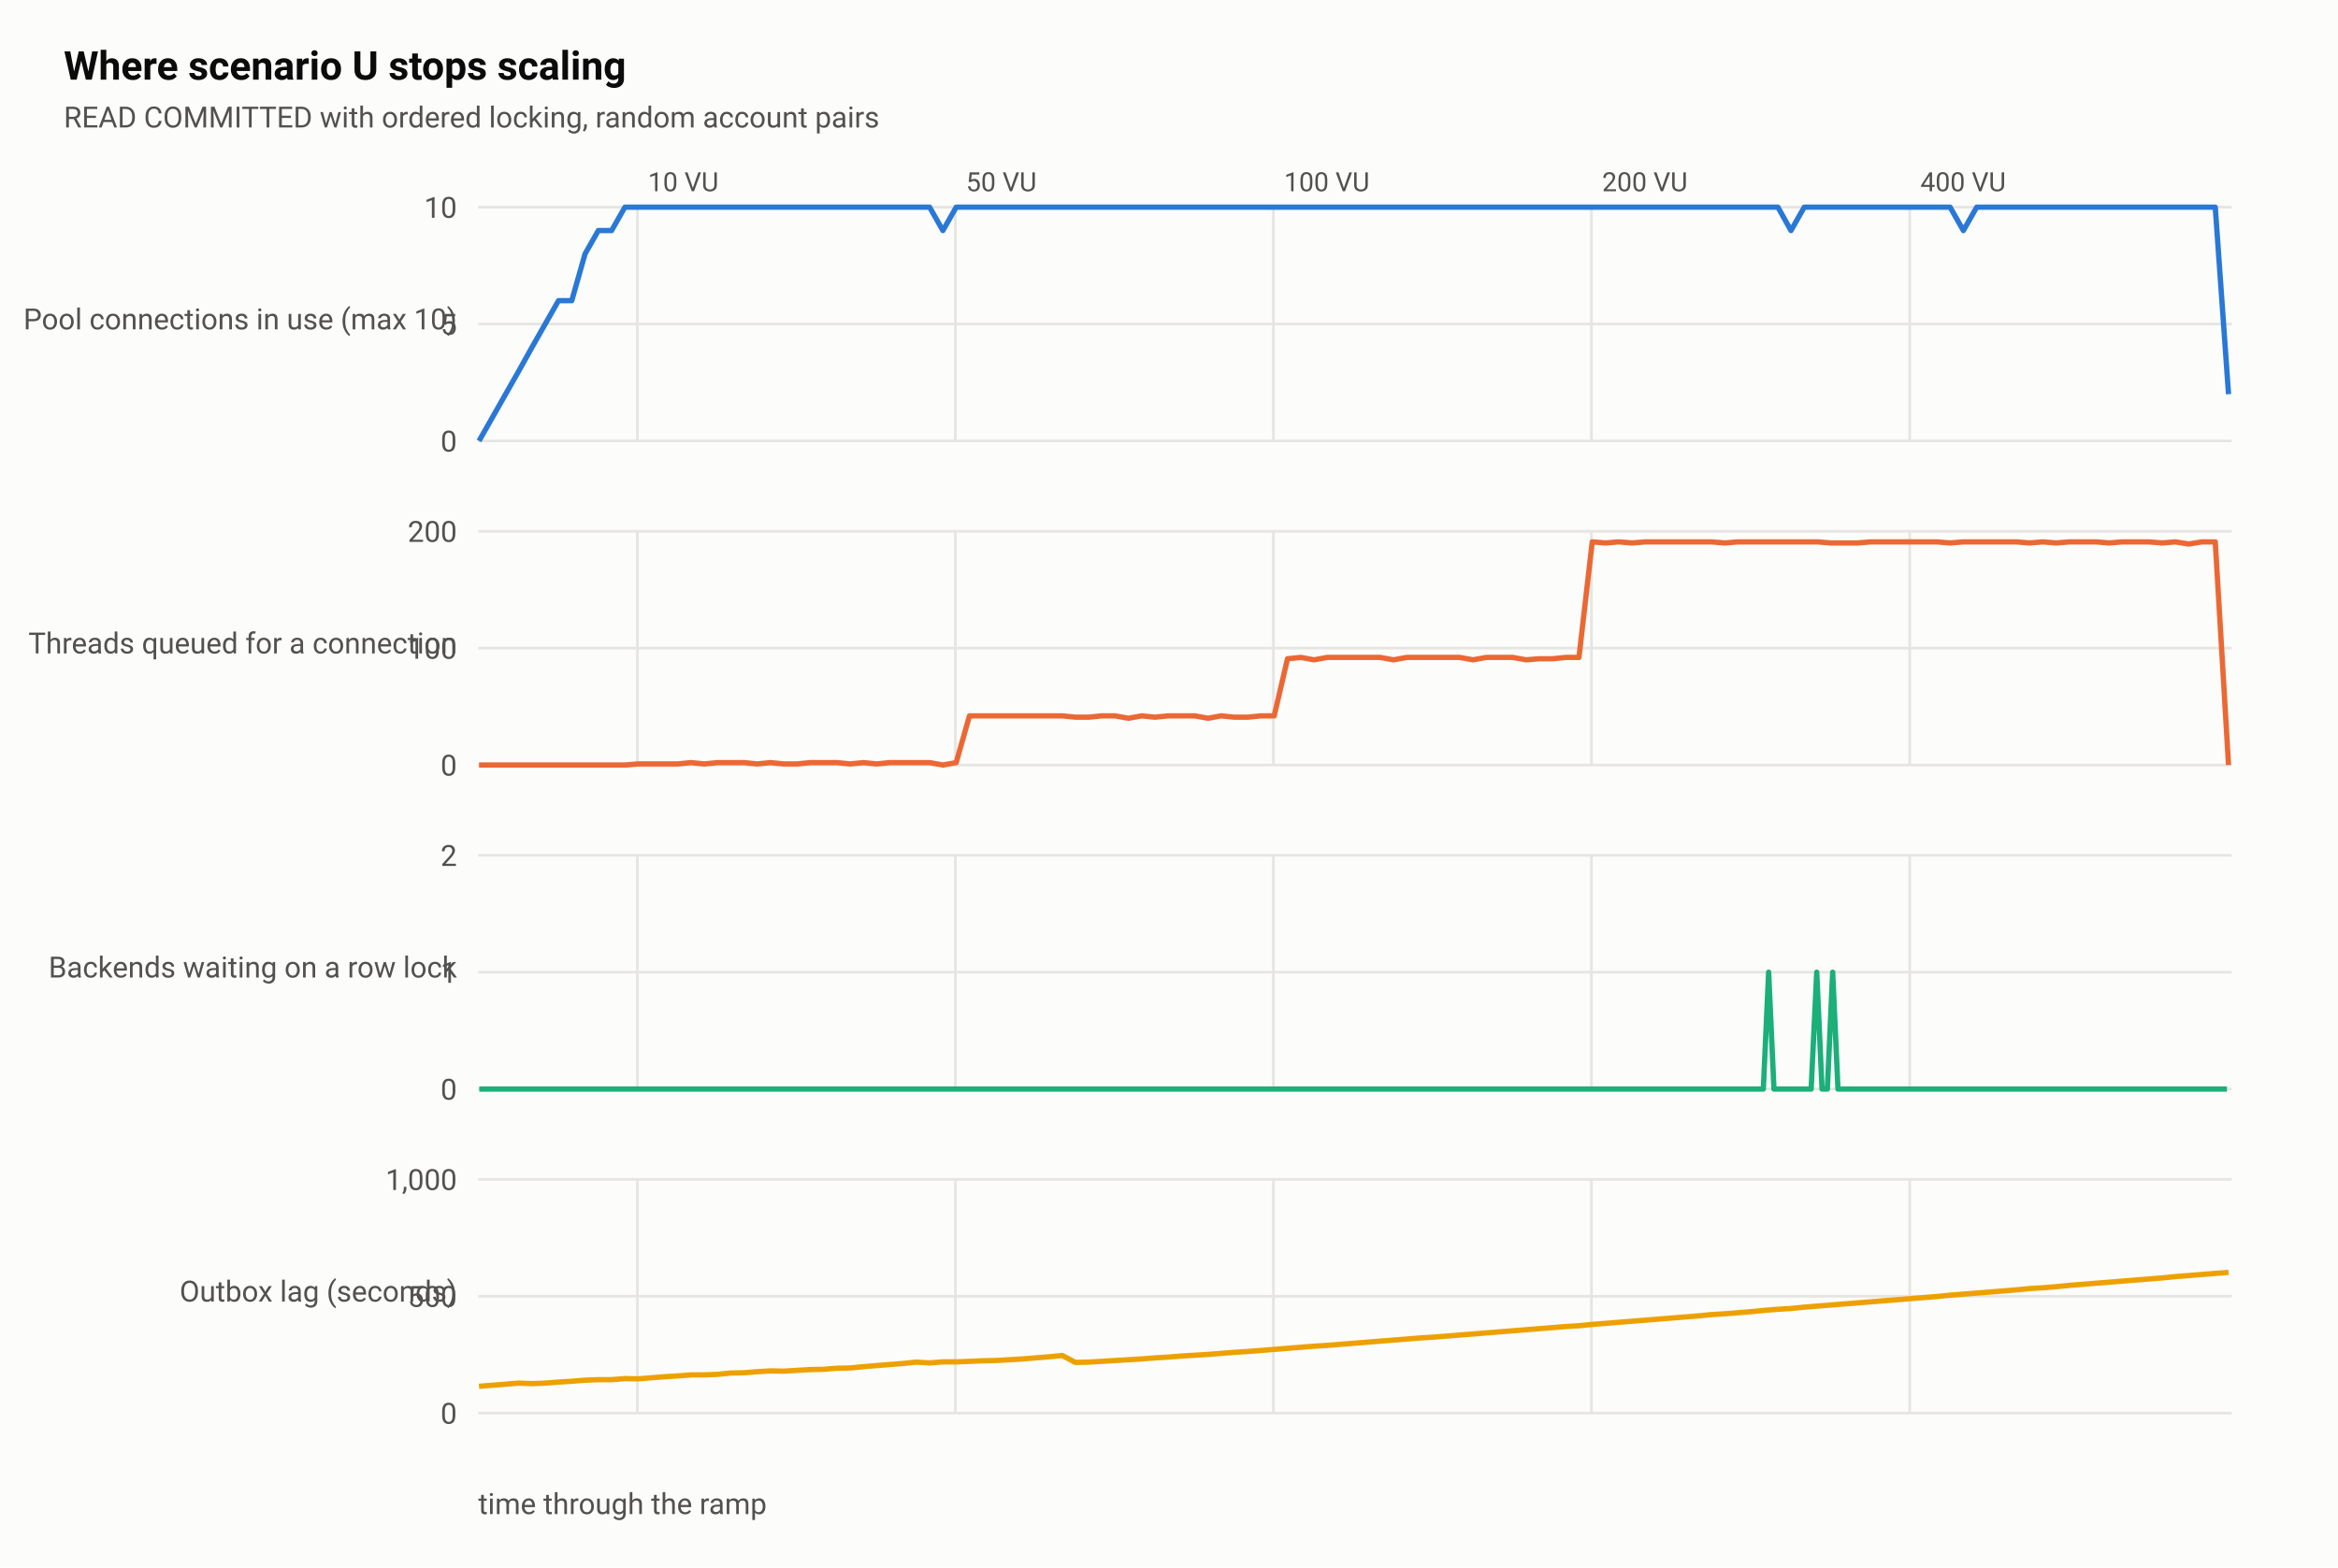
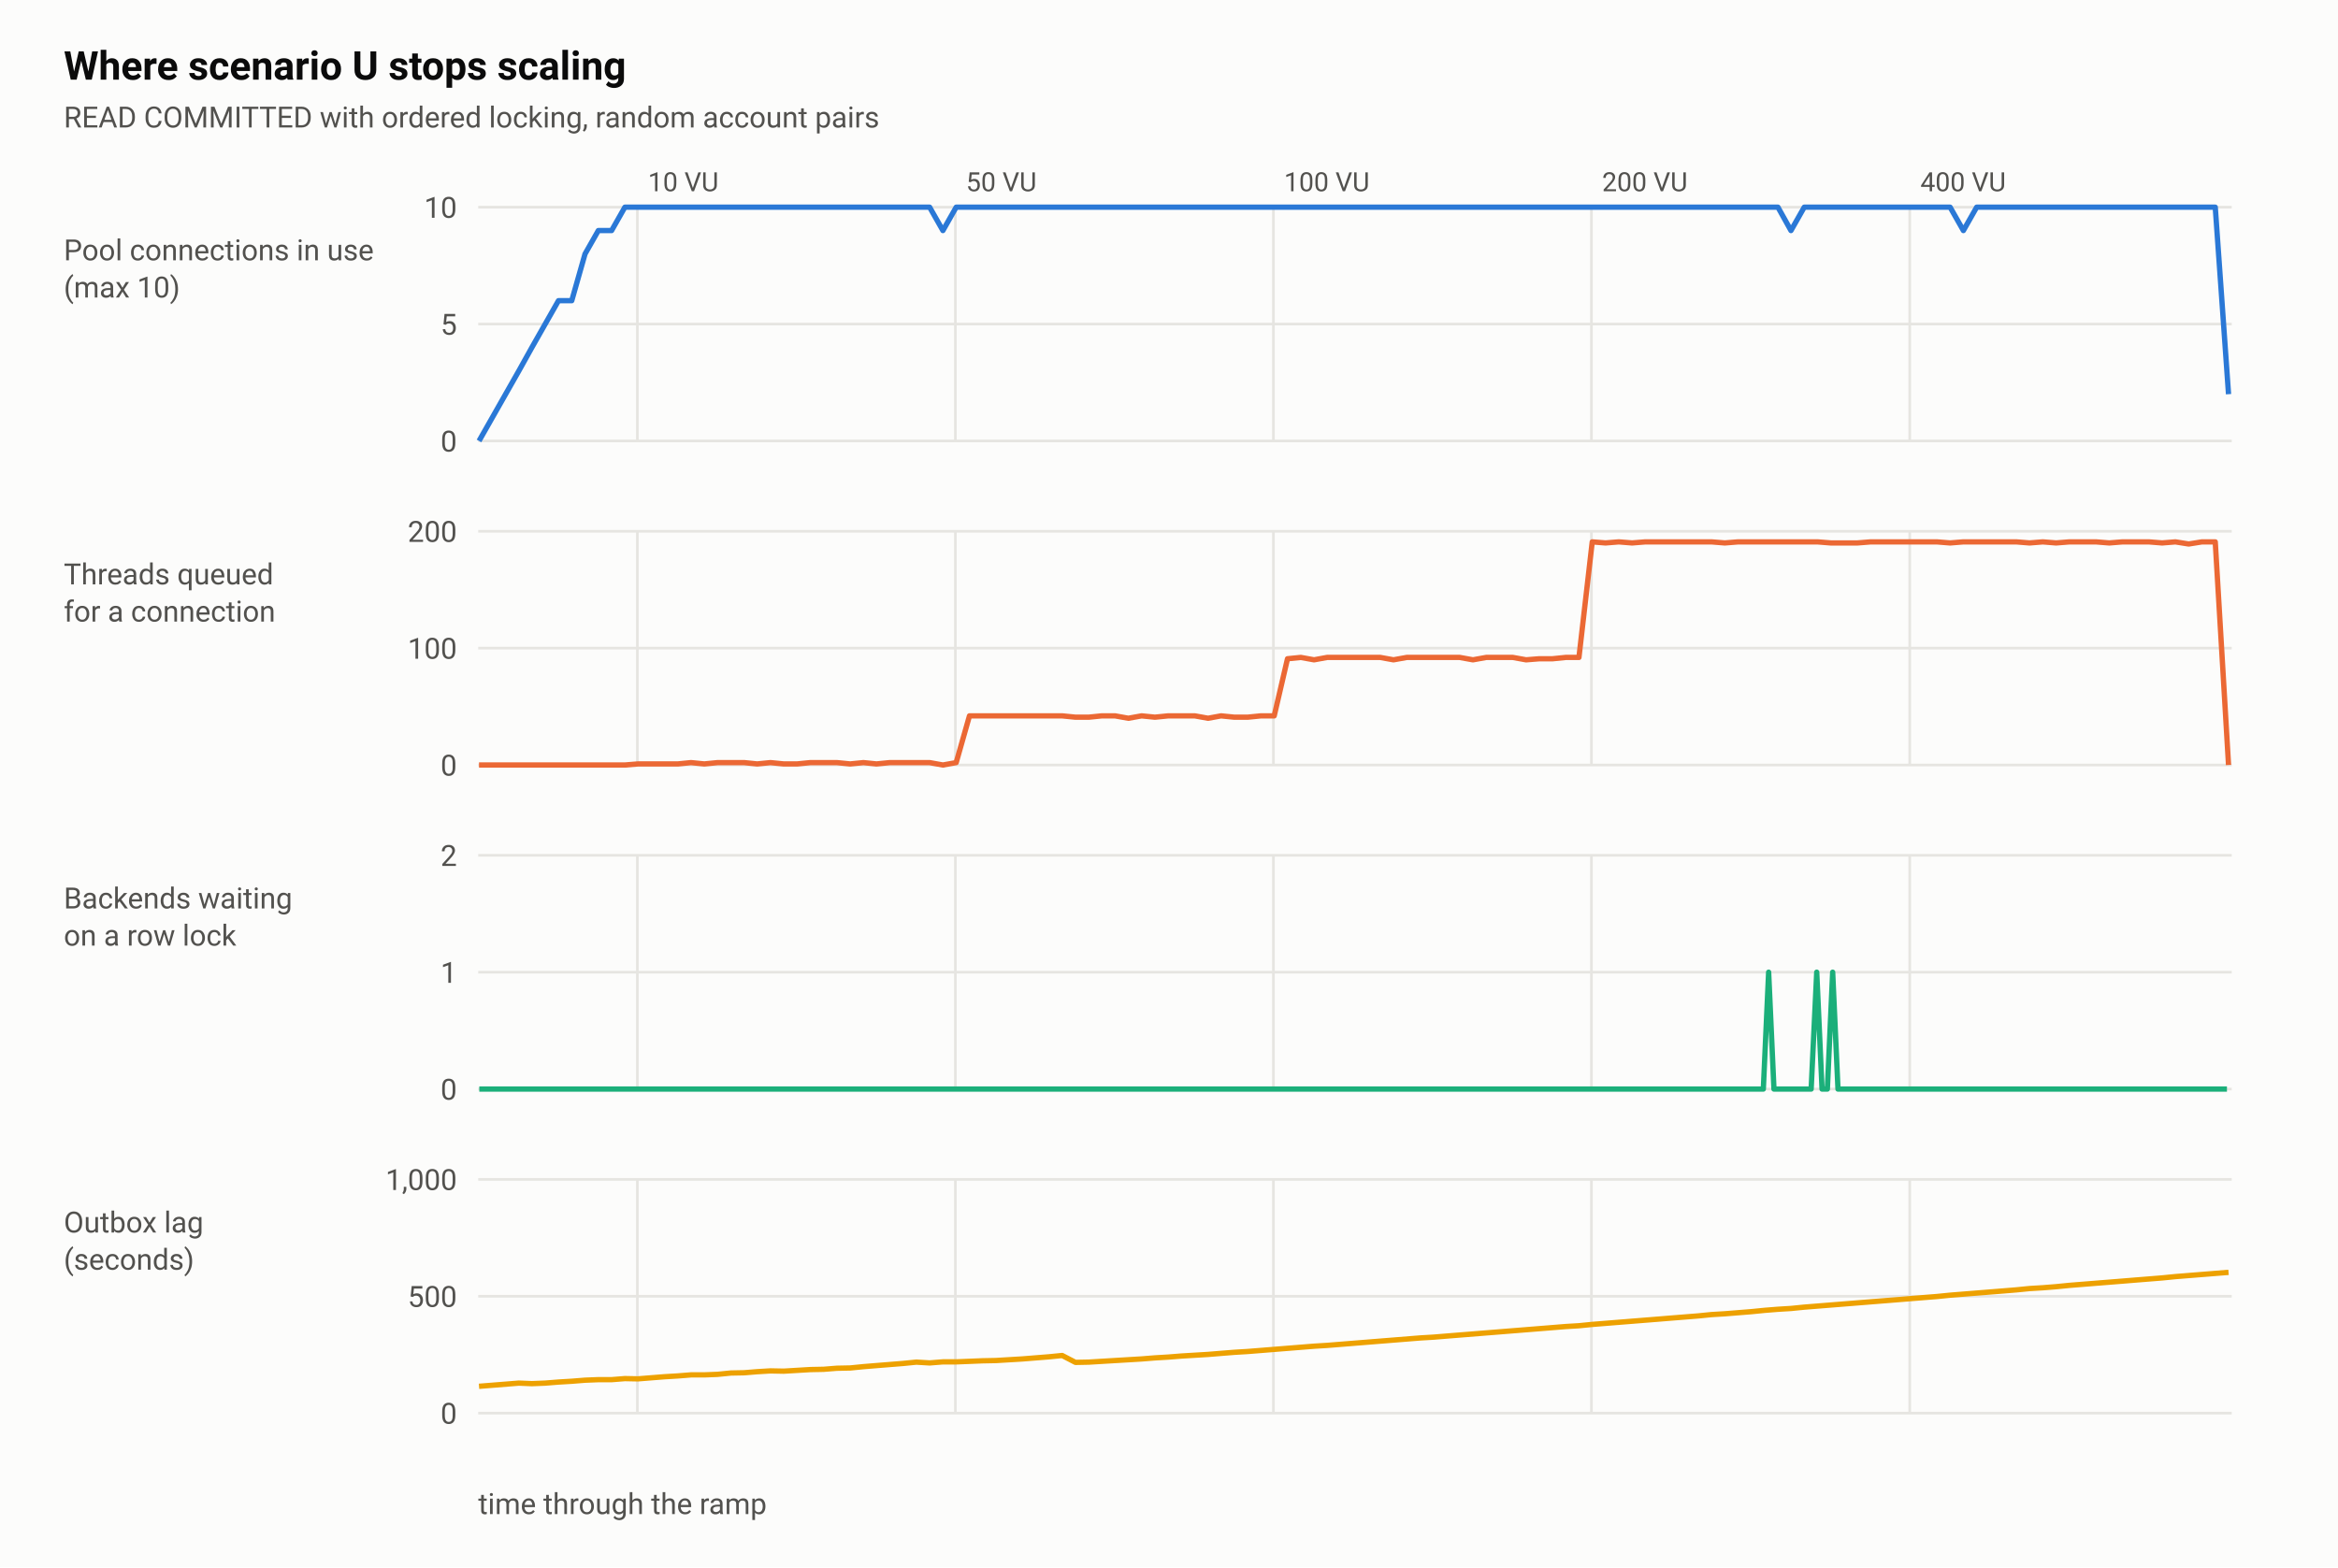
<svg xmlns="http://www.w3.org/2000/svg" width="880" height="590" viewBox="0 0 880 590" role="img" aria-label="Where scenario U stops scaling">
  <rect width="880" height="590" fill="#fcfcfb" />
  <text x="24.0" y="30.0" font-family="system-ui, -apple-system, 'Segoe UI', Roboto, 'Helvetica Neue', Arial, sans-serif" font-size="15" fill="#0b0b0b" text-anchor="start" font-weight="600">Where scenario U stops scaling</text>
  <text x="24.0" y="48.0" font-family="system-ui, -apple-system, 'Segoe UI', Roboto, 'Helvetica Neue', Arial, sans-serif" font-size="11" fill="#52514e" text-anchor="start" font-weight="400">READ COMMITTED with ordered locking, random account pairs</text>
-   <text x="172.0" y="124.0" font-family="system-ui, -apple-system, 'Segoe UI', Roboto, 'Helvetica Neue', Arial, sans-serif" font-size="11" fill="#52514e" text-anchor="end" font-weight="400">Pool connections in use (max 10)</text>
+   <text x="24.0" y="98.0" font-family="system-ui, -apple-system, 'Segoe UI', Roboto, 'Helvetica Neue', Arial, sans-serif" font-size="11" fill="#52514e" text-anchor="start" font-weight="400">Pool connections in use</text>
+   <text x="24.0" y="112.0" font-family="system-ui, -apple-system, 'Segoe UI', Roboto, 'Helvetica Neue', Arial, sans-serif" font-size="11" fill="#52514e" text-anchor="start" font-weight="400">(max 10)</text>
  <line x1="180.0" y1="166.0" x2="840.0" y2="166.0" stroke="#e6e5e1" stroke-width="1" />
  <text x="172.0" y="170.0" font-family="system-ui, -apple-system, 'Segoe UI', Roboto, 'Helvetica Neue', Arial, sans-serif" font-size="11" fill="#52514e" text-anchor="end" font-weight="400">0</text>
  <line x1="180.0" y1="122.0" x2="840.0" y2="122.0" stroke="#e6e5e1" stroke-width="1" />
  <text x="172.0" y="126.0" font-family="system-ui, -apple-system, 'Segoe UI', Roboto, 'Helvetica Neue', Arial, sans-serif" font-size="11" fill="#52514e" text-anchor="end" font-weight="400">5</text>
  <line x1="180.0" y1="78.0" x2="840.0" y2="78.0" stroke="#e6e5e1" stroke-width="1" />
  <text x="172.0" y="82.0" font-family="system-ui, -apple-system, 'Segoe UI', Roboto, 'Helvetica Neue', Arial, sans-serif" font-size="11" fill="#52514e" text-anchor="end" font-weight="400">10</text>
  <text x="510.0" y="184.0" font-family="system-ui, -apple-system, 'Segoe UI', Roboto, 'Helvetica Neue', Arial, sans-serif" font-size="11" fill="#52514e" text-anchor="middle" font-weight="400" />
  <text x="172.0" y="66.0" font-family="system-ui, -apple-system, 'Segoe UI', Roboto, 'Helvetica Neue', Arial, sans-serif" font-size="11" fill="#52514e" text-anchor="end" font-weight="400" />
  <line x1="239.9" y1="78.0" x2="239.9" y2="166.0" stroke="#e6e5e1" stroke-width="1" />
  <text x="243.9" y="72.0" font-family="system-ui, -apple-system, 'Segoe UI', Roboto, 'Helvetica Neue', Arial, sans-serif" font-size="10" fill="#52514e" text-anchor="start" font-weight="400">10 VU</text>
  <line x1="359.6" y1="78.0" x2="359.6" y2="166.0" stroke="#e6e5e1" stroke-width="1" />
  <text x="363.6" y="72.0" font-family="system-ui, -apple-system, 'Segoe UI', Roboto, 'Helvetica Neue', Arial, sans-serif" font-size="10" fill="#52514e" text-anchor="start" font-weight="400">50 VU</text>
  <line x1="479.3" y1="78.0" x2="479.3" y2="166.0" stroke="#e6e5e1" stroke-width="1" />
  <text x="483.3" y="72.0" font-family="system-ui, -apple-system, 'Segoe UI', Roboto, 'Helvetica Neue', Arial, sans-serif" font-size="10" fill="#52514e" text-anchor="start" font-weight="400">100 VU</text>
  <line x1="599.0" y1="78.0" x2="599.0" y2="166.0" stroke="#e6e5e1" stroke-width="1" />
  <text x="603.0" y="72.0" font-family="system-ui, -apple-system, 'Segoe UI', Roboto, 'Helvetica Neue', Arial, sans-serif" font-size="10" fill="#52514e" text-anchor="start" font-weight="400">200 VU</text>
  <line x1="718.8" y1="78.0" x2="718.8" y2="166.0" stroke="#e6e5e1" stroke-width="1" />
  <text x="722.8" y="72.0" font-family="system-ui, -apple-system, 'Segoe UI', Roboto, 'Helvetica Neue', Arial, sans-serif" font-size="10" fill="#52514e" text-anchor="start" font-weight="400">400 VU</text>
  <path d="M180.3 166.0 L185.3 157.2 L190.3 148.4 L195.3 139.6 L200.2 130.8 L205.2 122.0 L210.2 113.2 L215.2 113.2 L220.2 95.6 L225.2 86.8 L230.2 86.8 L235.2 78.0 L240.1 78.0 L245.1 78.0 L250.1 78.0 L255.1 78.0 L260.1 78.0 L265.1 78.0 L270.1 78.0 L275.1 78.0 L280.1 78.0 L285.0 78.0 L290.0 78.0 L295.0 78.0 L300.0 78.0 L305.0 78.0 L310.0 78.0 L315.0 78.0 L320.0 78.0 L325.0 78.0 L329.9 78.0 L334.9 78.0 L339.9 78.0 L344.9 78.0 L349.9 78.0 L354.9 86.8 L359.9 78.0 L364.9 78.0 L369.8 78.0 L374.8 78.0 L379.8 78.0 L384.8 78.0 L389.8 78.0 L394.8 78.0 L399.8 78.0 L404.8 78.0 L409.8 78.0 L414.7 78.0 L419.7 78.0 L424.7 78.0 L429.7 78.0 L434.7 78.0 L439.7 78.0 L444.7 78.0 L449.7 78.0 L454.7 78.0 L459.6 78.0 L464.6 78.0 L469.6 78.0 L474.6 78.0 L479.6 78.0 L484.6 78.0 L489.6 78.0 L494.6 78.0 L499.5 78.0 L504.5 78.0 L509.5 78.0 L514.5 78.0 L519.5 78.0 L524.5 78.0 L529.5 78.0 L534.5 78.0 L539.5 78.0 L544.4 78.0 L549.4 78.0 L554.4 78.0 L559.4 78.0 L564.4 78.0 L569.4 78.0 L574.4 78.0 L579.4 78.0 L584.4 78.0 L589.3 78.0 L594.3 78.0 L599.3 78.0 L604.3 78.0 L609.3 78.0 L614.3 78.0 L619.3 78.0 L624.3 78.0 L629.2 78.0 L634.2 78.0 L639.2 78.0 L644.2 78.0 L649.2 78.0 L654.2 78.0 L659.2 78.0 L664.2 78.0 L669.2 78.0 L674.1 86.8 L679.1 78.0 L684.1 78.0 L689.1 78.0 L694.1 78.0 L699.1 78.0 L704.1 78.0 L709.1 78.0 L714.1 78.0 L719.0 78.0 L724.0 78.0 L729.0 78.0 L734.0 78.0 L739.0 86.8 L744.0 78.0 L749.0 78.0 L754.0 78.0 L758.9 78.0 L763.9 78.0 L768.9 78.0 L773.9 78.0 L778.9 78.0 L783.9 78.0 L788.9 78.0 L793.9 78.0 L798.9 78.0 L803.8 78.0 L808.8 78.0 L813.8 78.0 L818.8 78.0 L823.8 78.0 L828.8 78.0 L833.8 78.0 L838.8 148.4" fill="none" stroke="#2a78d6" stroke-width="2" stroke-linejoin="round" />
-   <text x="172.0" y="246.0" font-family="system-ui, -apple-system, 'Segoe UI', Roboto, 'Helvetica Neue', Arial, sans-serif" font-size="11" fill="#52514e" text-anchor="end" font-weight="400">Threads queued for a connection</text>
+   <text x="24.0" y="220.0" font-family="system-ui, -apple-system, 'Segoe UI', Roboto, 'Helvetica Neue', Arial, sans-serif" font-size="11" fill="#52514e" text-anchor="start" font-weight="400">Threads queued</text>
+   <text x="24.0" y="234.0" font-family="system-ui, -apple-system, 'Segoe UI', Roboto, 'Helvetica Neue', Arial, sans-serif" font-size="11" fill="#52514e" text-anchor="start" font-weight="400">for a connection</text>
  <line x1="180.0" y1="288.0" x2="840.0" y2="288.0" stroke="#e6e5e1" stroke-width="1" />
  <text x="172.0" y="292.0" font-family="system-ui, -apple-system, 'Segoe UI', Roboto, 'Helvetica Neue', Arial, sans-serif" font-size="11" fill="#52514e" text-anchor="end" font-weight="400">0</text>
  <line x1="180.0" y1="244.0" x2="840.0" y2="244.0" stroke="#e6e5e1" stroke-width="1" />
  <text x="172.0" y="248.0" font-family="system-ui, -apple-system, 'Segoe UI', Roboto, 'Helvetica Neue', Arial, sans-serif" font-size="11" fill="#52514e" text-anchor="end" font-weight="400">100</text>
  <line x1="180.0" y1="200.0" x2="840.0" y2="200.0" stroke="#e6e5e1" stroke-width="1" />
  <text x="172.0" y="204.0" font-family="system-ui, -apple-system, 'Segoe UI', Roboto, 'Helvetica Neue', Arial, sans-serif" font-size="11" fill="#52514e" text-anchor="end" font-weight="400">200</text>
  <text x="510.0" y="306.0" font-family="system-ui, -apple-system, 'Segoe UI', Roboto, 'Helvetica Neue', Arial, sans-serif" font-size="11" fill="#52514e" text-anchor="middle" font-weight="400" />
  <text x="172.0" y="188.0" font-family="system-ui, -apple-system, 'Segoe UI', Roboto, 'Helvetica Neue', Arial, sans-serif" font-size="11" fill="#52514e" text-anchor="end" font-weight="400" />
  <line x1="239.9" y1="200.0" x2="239.9" y2="288.0" stroke="#e6e5e1" stroke-width="1" />
  <line x1="359.6" y1="200.0" x2="359.6" y2="288.0" stroke="#e6e5e1" stroke-width="1" />
  <line x1="479.3" y1="200.0" x2="479.3" y2="288.0" stroke="#e6e5e1" stroke-width="1" />
  <line x1="599.0" y1="200.0" x2="599.0" y2="288.0" stroke="#e6e5e1" stroke-width="1" />
  <line x1="718.8" y1="200.0" x2="718.8" y2="288.0" stroke="#e6e5e1" stroke-width="1" />
  <path d="M180.3 288.0 L185.3 288.0 L190.3 288.0 L195.3 288.0 L200.2 288.0 L205.2 288.0 L210.2 288.0 L215.2 288.0 L220.2 288.0 L225.2 288.0 L230.2 288.0 L235.2 288.0 L240.1 287.6 L245.1 287.6 L250.1 287.6 L255.1 287.6 L260.1 287.1 L265.1 287.6 L270.1 287.1 L275.1 287.1 L280.1 287.1 L285.0 287.6 L290.0 287.1 L295.0 287.6 L300.0 287.6 L305.0 287.1 L310.0 287.1 L315.0 287.1 L320.0 287.6 L325.0 287.1 L329.9 287.6 L334.9 287.1 L339.9 287.1 L344.9 287.1 L349.9 287.1 L354.9 288.0 L359.9 287.1 L364.9 269.5 L369.8 269.5 L374.8 269.5 L379.8 269.5 L384.8 269.5 L389.8 269.5 L394.8 269.5 L399.8 269.5 L404.8 270.0 L409.8 270.0 L414.7 269.5 L419.7 269.5 L424.7 270.4 L429.7 269.5 L434.7 270.0 L439.7 269.5 L444.7 269.5 L449.7 269.5 L454.7 270.4 L459.6 269.5 L464.6 270.0 L469.6 270.0 L474.6 269.5 L479.6 269.5 L484.6 248.0 L489.6 247.5 L494.6 248.4 L499.5 247.5 L504.5 247.5 L509.5 247.5 L514.5 247.5 L519.5 247.5 L524.5 248.4 L529.5 247.5 L534.5 247.5 L539.5 247.5 L544.4 247.5 L549.4 247.5 L554.4 248.4 L559.4 247.5 L564.4 247.5 L569.4 247.5 L574.4 248.4 L579.4 248.0 L584.4 248.0 L589.3 247.5 L594.3 247.5 L599.3 204.0 L604.3 204.4 L609.3 204.0 L614.3 204.4 L619.3 204.0 L624.3 204.0 L629.2 204.0 L634.2 204.0 L639.2 204.0 L644.2 204.0 L649.2 204.4 L654.2 204.0 L659.2 204.0 L664.2 204.0 L669.2 204.0 L674.1 204.0 L679.1 204.0 L684.1 204.0 L689.1 204.4 L694.1 204.4 L699.1 204.4 L704.1 204.0 L709.1 204.0 L714.1 204.0 L719.0 204.0 L724.0 204.0 L729.0 204.0 L734.0 204.4 L739.0 204.0 L744.0 204.0 L749.0 204.0 L754.0 204.0 L758.9 204.0 L763.9 204.4 L768.9 204.0 L773.9 204.4 L778.9 204.0 L783.9 204.0 L788.9 204.0 L793.9 204.4 L798.9 204.0 L803.8 204.0 L808.8 204.0 L813.8 204.4 L818.8 204.0 L823.8 204.8 L828.8 204.0 L833.8 204.0 L838.8 288.0" fill="none" stroke="#eb6834" stroke-width="2" stroke-linejoin="round" />
-   <text x="172.0" y="368.0" font-family="system-ui, -apple-system, 'Segoe UI', Roboto, 'Helvetica Neue', Arial, sans-serif" font-size="11" fill="#52514e" text-anchor="end" font-weight="400">Backends waiting on a row lock</text>
+   <text x="24.0" y="342.0" font-family="system-ui, -apple-system, 'Segoe UI', Roboto, 'Helvetica Neue', Arial, sans-serif" font-size="11" fill="#52514e" text-anchor="start" font-weight="400">Backends waiting</text>
+   <text x="24.0" y="356.0" font-family="system-ui, -apple-system, 'Segoe UI', Roboto, 'Helvetica Neue', Arial, sans-serif" font-size="11" fill="#52514e" text-anchor="start" font-weight="400">on a row lock</text>
  <line x1="180.0" y1="410.0" x2="840.0" y2="410.0" stroke="#e6e5e1" stroke-width="1" />
  <text x="172.0" y="414.0" font-family="system-ui, -apple-system, 'Segoe UI', Roboto, 'Helvetica Neue', Arial, sans-serif" font-size="11" fill="#52514e" text-anchor="end" font-weight="400">0</text>
  <line x1="180.0" y1="366.0" x2="840.0" y2="366.0" stroke="#e6e5e1" stroke-width="1" />
  <text x="172.0" y="370.0" font-family="system-ui, -apple-system, 'Segoe UI', Roboto, 'Helvetica Neue', Arial, sans-serif" font-size="11" fill="#52514e" text-anchor="end" font-weight="400">1</text>
  <line x1="180.0" y1="322.0" x2="840.0" y2="322.0" stroke="#e6e5e1" stroke-width="1" />
  <text x="172.0" y="326.0" font-family="system-ui, -apple-system, 'Segoe UI', Roboto, 'Helvetica Neue', Arial, sans-serif" font-size="11" fill="#52514e" text-anchor="end" font-weight="400">2</text>
  <text x="510.0" y="428.0" font-family="system-ui, -apple-system, 'Segoe UI', Roboto, 'Helvetica Neue', Arial, sans-serif" font-size="11" fill="#52514e" text-anchor="middle" font-weight="400" />
  <text x="172.0" y="310.0" font-family="system-ui, -apple-system, 'Segoe UI', Roboto, 'Helvetica Neue', Arial, sans-serif" font-size="11" fill="#52514e" text-anchor="end" font-weight="400" />
  <line x1="239.9" y1="322.0" x2="239.9" y2="410.0" stroke="#e6e5e1" stroke-width="1" />
  <line x1="359.6" y1="322.0" x2="359.6" y2="410.0" stroke="#e6e5e1" stroke-width="1" />
  <line x1="479.3" y1="322.0" x2="479.3" y2="410.0" stroke="#e6e5e1" stroke-width="1" />
  <line x1="599.0" y1="322.0" x2="599.0" y2="410.0" stroke="#e6e5e1" stroke-width="1" />
  <line x1="718.8" y1="322.0" x2="718.8" y2="410.0" stroke="#e6e5e1" stroke-width="1" />
  <path d="M180.4 410.0 L182.4 410.0 L184.4 410.0 L186.4 410.0 L188.4 410.0 L190.4 410.0 L192.4 410.0 L194.4 410.0 L196.4 410.0 L198.4 410.0 L200.4 410.0 L202.4 410.0 L204.4 410.0 L206.4 410.0 L208.4 410.0 L210.4 410.0 L212.4 410.0 L214.4 410.0 L216.4 410.0 L218.4 410.0 L220.4 410.0 L222.4 410.0 L224.4 410.0 L226.4 410.0 L228.4 410.0 L230.5 410.0 L232.5 410.0 L234.5 410.0 L236.5 410.0 L238.5 410.0 L240.5 410.0 L242.5 410.0 L244.5 410.0 L246.5 410.0 L248.5 410.0 L250.5 410.0 L252.5 410.0 L254.5 410.0 L256.5 410.0 L258.5 410.0 L260.5 410.0 L262.5 410.0 L264.6 410.0 L266.6 410.0 L268.6 410.0 L270.6 410.0 L272.6 410.0 L274.6 410.0 L276.6 410.0 L278.6 410.0 L280.6 410.0 L282.6 410.0 L284.6 410.0 L286.6 410.0 L288.6 410.0 L290.6 410.0 L292.6 410.0 L294.6 410.0 L296.6 410.0 L298.6 410.0 L300.7 410.0 L302.7 410.0 L304.7 410.0 L306.7 410.0 L308.7 410.0 L310.7 410.0 L312.7 410.0 L314.7 410.0 L316.7 410.0 L318.7 410.0 L320.7 410.0 L322.7 410.0 L324.7 410.0 L326.7 410.0 L328.7 410.0 L330.7 410.0 L332.7 410.0 L334.7 410.0 L336.7 410.0 L338.8 410.0 L340.8 410.0 L342.8 410.0 L344.8 410.0 L346.8 410.0 L348.8 410.0 L350.8 410.0 L352.8 410.0 L354.8 410.0 L356.8 410.0 L358.8 410.0 L360.8 410.0 L362.8 410.0 L364.8 410.0 L366.8 410.0 L368.8 410.0 L370.9 410.0 L372.9 410.0 L374.9 410.0 L376.9 410.0 L378.9 410.0 L380.9 410.0 L382.9 410.0 L384.9 410.0 L386.9 410.0 L388.9 410.0 L390.9 410.0 L392.9 410.0 L394.9 410.0 L396.9 410.0 L398.9 410.0 L401.0 410.0 L403.0 410.0 L405.0 410.0 L407.0 410.0 L409.0 410.0 L411.0 410.0 L413.0 410.0 L415.0 410.0 L417.0 410.0 L419.0 410.0 L421.0 410.0 L423.0 410.0 L425.0 410.0 L427.0 410.0 L429.0 410.0 L431.1 410.0 L433.1 410.0 L435.1 410.0 L437.1 410.0 L439.1 410.0 L441.1 410.0 L443.1 410.0 L445.1 410.0 L447.1 410.0 L449.1 410.0 L451.1 410.0 L453.1 410.0 L455.1 410.0 L457.1 410.0 L459.1 410.0 L461.1 410.0 L463.1 410.0 L465.1 410.0 L467.2 410.0 L469.2 410.0 L471.2 410.0 L473.2 410.0 L475.2 410.0 L477.2 410.0 L479.2 410.0 L481.2 410.0 L483.2 410.0 L485.2 410.0 L487.2 410.0 L489.2 410.0 L491.2 410.0 L493.2 410.0 L495.2 410.0 L497.2 410.0 L499.2 410.0 L501.2 410.0 L503.3 410.0 L505.3 410.0 L507.3 410.0 L509.3 410.0 L511.3 410.0 L513.3 410.0 L515.3 410.0 L517.3 410.0 L519.3 410.0 L521.3 410.0 L523.3 410.0 L525.3 410.0 L527.3 410.0 L529.3 410.0 L531.3 410.0 L533.3 410.0 L535.3 410.0 L537.3 410.0 L539.3 410.0 L541.3 410.0 L543.3 410.0 L545.4 410.0 L547.4 410.0 L549.4 410.0 L551.4 410.0 L553.4 410.0 L555.4 410.0 L557.4 410.0 L559.4 410.0 L561.4 410.0 L563.4 410.0 L565.4 410.0 L567.4 410.0 L569.4 410.0 L571.4 410.0 L573.4 410.0 L575.4 410.0 L577.4 410.0 L579.4 410.0 L581.4 410.0 L583.5 410.0 L585.5 410.0 L587.5 410.0 L589.5 410.0 L591.5 410.0 L593.5 410.0 L595.5 410.0 L597.5 410.0 L599.5 410.0 L601.5 410.0 L603.5 410.0 L605.5 410.0 L607.5 410.0 L609.5 410.0 L611.5 410.0 L613.6 410.0 L615.6 410.0 L617.6 410.0 L619.6 410.0 L621.6 410.0 L623.6 410.0 L625.6 410.0 L627.6 410.0 L629.6 410.0 L631.6 410.0 L633.6 410.0 L635.6 410.0 L637.6 410.0 L639.6 410.0 L641.7 410.0 L643.7 410.0 L645.7 410.0 L647.7 410.0 L649.7 410.0 L651.7 410.0 L653.7 410.0 L655.7 410.0 L657.7 410.0 L659.7 410.0 L661.7 410.0 L663.7 410.0 L665.7 366.0 L667.7 410.0 L669.7 410.0 L671.7 410.0 L673.7 410.0 L675.7 410.0 L677.7 410.0 L679.7 410.0 L681.7 410.0 L683.8 366.0 L685.8 410.0 L687.8 410.0 L689.8 366.0 L691.8 410.0 L693.8 410.0 L695.8 410.0 L697.8 410.0 L699.8 410.0 L701.8 410.0 L703.8 410.0 L705.8 410.0 L707.8 410.0 L709.8 410.0 L711.8 410.0 L713.8 410.0 L715.8 410.0 L717.8 410.0 L719.8 410.0 L721.8 410.0 L723.9 410.0 L725.9 410.0 L727.9 410.0 L729.9 410.0 L731.9 410.0 L733.9 410.0 L735.9 410.0 L737.9 410.0 L739.9 410.0 L741.9 410.0 L743.9 410.0 L745.9 410.0 L747.9 410.0 L749.9 410.0 L751.9 410.0 L753.9 410.0 L755.9 410.0 L757.9 410.0 L760.0 410.0 L762.0 410.0 L764.0 410.0 L766.0 410.0 L768.0 410.0 L770.0 410.0 L772.0 410.0 L774.0 410.0 L776.0 410.0 L778.0 410.0 L780.0 410.0 L782.0 410.0 L784.0 410.0 L786.0 410.0 L788.0 410.0 L790.0 410.0 L792.0 410.0 L794.1 410.0 L796.1 410.0 L798.1 410.0 L800.1 410.0 L802.1 410.0 L804.1 410.0 L806.1 410.0 L808.1 410.0 L810.1 410.0 L812.1 410.0 L814.1 410.0 L816.1 410.0 L818.1 410.0 L820.1 410.0 L822.1 410.0 L824.1 410.0 L826.2 410.0 L828.2 410.0 L830.2 410.0 L832.2 410.0 L834.2 410.0 L836.2 410.0 L838.2 410.0" fill="none" stroke="#1baf7a" stroke-width="2" stroke-linejoin="round" />
-   <text x="172.0" y="490.0" font-family="system-ui, -apple-system, 'Segoe UI', Roboto, 'Helvetica Neue', Arial, sans-serif" font-size="11" fill="#52514e" text-anchor="end" font-weight="400">Outbox lag (seconds)</text>
+   <text x="24.0" y="464.0" font-family="system-ui, -apple-system, 'Segoe UI', Roboto, 'Helvetica Neue', Arial, sans-serif" font-size="11" fill="#52514e" text-anchor="start" font-weight="400">Outbox lag</text>
+   <text x="24.0" y="478.0" font-family="system-ui, -apple-system, 'Segoe UI', Roboto, 'Helvetica Neue', Arial, sans-serif" font-size="11" fill="#52514e" text-anchor="start" font-weight="400">(seconds)</text>
  <line x1="180.0" y1="532.0" x2="840.0" y2="532.0" stroke="#e6e5e1" stroke-width="1" />
  <text x="172.0" y="536.0" font-family="system-ui, -apple-system, 'Segoe UI', Roboto, 'Helvetica Neue', Arial, sans-serif" font-size="11" fill="#52514e" text-anchor="end" font-weight="400">0</text>
  <line x1="180.0" y1="488.0" x2="840.0" y2="488.0" stroke="#e6e5e1" stroke-width="1" />
  <text x="172.0" y="492.0" font-family="system-ui, -apple-system, 'Segoe UI', Roboto, 'Helvetica Neue', Arial, sans-serif" font-size="11" fill="#52514e" text-anchor="end" font-weight="400">500</text>
  <line x1="180.0" y1="444.0" x2="840.0" y2="444.0" stroke="#e6e5e1" stroke-width="1" />
  <text x="172.0" y="448.0" font-family="system-ui, -apple-system, 'Segoe UI', Roboto, 'Helvetica Neue', Arial, sans-serif" font-size="11" fill="#52514e" text-anchor="end" font-weight="400">1,000</text>
  <text x="510.0" y="550.0" font-family="system-ui, -apple-system, 'Segoe UI', Roboto, 'Helvetica Neue', Arial, sans-serif" font-size="11" fill="#52514e" text-anchor="middle" font-weight="400" />
  <text x="172.0" y="432.0" font-family="system-ui, -apple-system, 'Segoe UI', Roboto, 'Helvetica Neue', Arial, sans-serif" font-size="11" fill="#52514e" text-anchor="end" font-weight="400" />
  <line x1="239.9" y1="444.0" x2="239.9" y2="532.0" stroke="#e6e5e1" stroke-width="1" />
  <line x1="359.6" y1="444.0" x2="359.6" y2="532.0" stroke="#e6e5e1" stroke-width="1" />
  <line x1="479.3" y1="444.0" x2="479.3" y2="532.0" stroke="#e6e5e1" stroke-width="1" />
  <line x1="599.0" y1="444.0" x2="599.0" y2="532.0" stroke="#e6e5e1" stroke-width="1" />
  <line x1="718.8" y1="444.0" x2="718.8" y2="532.0" stroke="#e6e5e1" stroke-width="1" />
  <path d="M180.3 521.9 L185.3 521.5 L190.3 521.1 L195.3 520.7 L200.2 520.9 L205.2 520.7 L210.2 520.3 L215.2 520.0 L220.2 519.6 L225.2 519.4 L230.2 519.4 L235.2 519.0 L240.1 519.1 L245.1 518.7 L250.1 518.3 L255.1 518.0 L260.1 517.6 L265.1 517.6 L270.1 517.4 L275.1 516.9 L280.1 516.8 L285.0 516.4 L290.0 516.1 L295.0 516.2 L300.0 515.9 L305.0 515.6 L310.0 515.5 L315.0 515.1 L320.0 515.0 L325.0 514.5 L329.9 514.1 L334.9 513.7 L339.9 513.3 L344.9 512.8 L349.9 513.1 L354.9 512.7 L359.9 512.7 L364.9 512.5 L369.8 512.3 L374.8 512.2 L379.8 511.9 L384.8 511.6 L389.8 511.2 L394.8 510.8 L399.8 510.3 L404.8 512.9 L409.8 512.8 L414.7 512.5 L419.7 512.2 L424.7 511.9 L429.7 511.6 L434.7 511.2 L439.7 510.9 L444.7 510.5 L449.7 510.2 L454.7 509.9 L459.6 509.5 L464.6 509.1 L469.6 508.8 L474.6 508.4 L479.6 508.0 L484.6 507.6 L489.6 507.2 L494.6 506.8 L499.5 506.5 L504.5 506.1 L509.5 505.7 L514.5 505.3 L519.5 504.9 L524.5 504.5 L529.5 504.1 L534.5 503.7 L539.5 503.4 L544.4 503.0 L549.4 502.6 L554.4 502.2 L559.4 501.8 L564.4 501.4 L569.4 501.0 L574.4 500.6 L579.4 500.2 L584.4 499.8 L589.3 499.4 L594.3 499.1 L599.3 498.6 L604.3 498.2 L609.3 497.8 L614.3 497.4 L619.3 497.0 L624.3 496.6 L629.2 496.2 L634.2 495.8 L639.2 495.4 L644.2 494.9 L649.2 494.6 L654.2 494.2 L659.2 493.8 L664.2 493.3 L669.2 492.9 L674.1 492.6 L679.1 492.1 L684.1 491.7 L689.1 491.3 L694.1 490.9 L699.1 490.5 L704.1 490.1 L709.1 489.7 L714.1 489.3 L719.0 488.9 L724.0 488.5 L729.0 488.1 L734.0 487.6 L739.0 487.2 L744.0 486.8 L749.0 486.4 L754.0 486.0 L758.9 485.6 L763.9 485.1 L768.9 484.8 L773.9 484.4 L778.9 483.9 L783.9 483.5 L788.9 483.1 L793.9 482.7 L798.9 482.3 L803.8 481.9 L808.8 481.5 L813.8 481.1 L818.8 480.6 L823.8 480.2 L828.8 479.8 L833.8 479.4 L838.8 479.0" fill="none" stroke="#eda100" stroke-width="2" stroke-linejoin="round" />
  <text x="180.0" y="570.0" font-family="system-ui, -apple-system, 'Segoe UI', Roboto, 'Helvetica Neue', Arial, sans-serif" font-size="11" fill="#52514e" text-anchor="start" font-weight="400">time through the ramp</text>
</svg>
